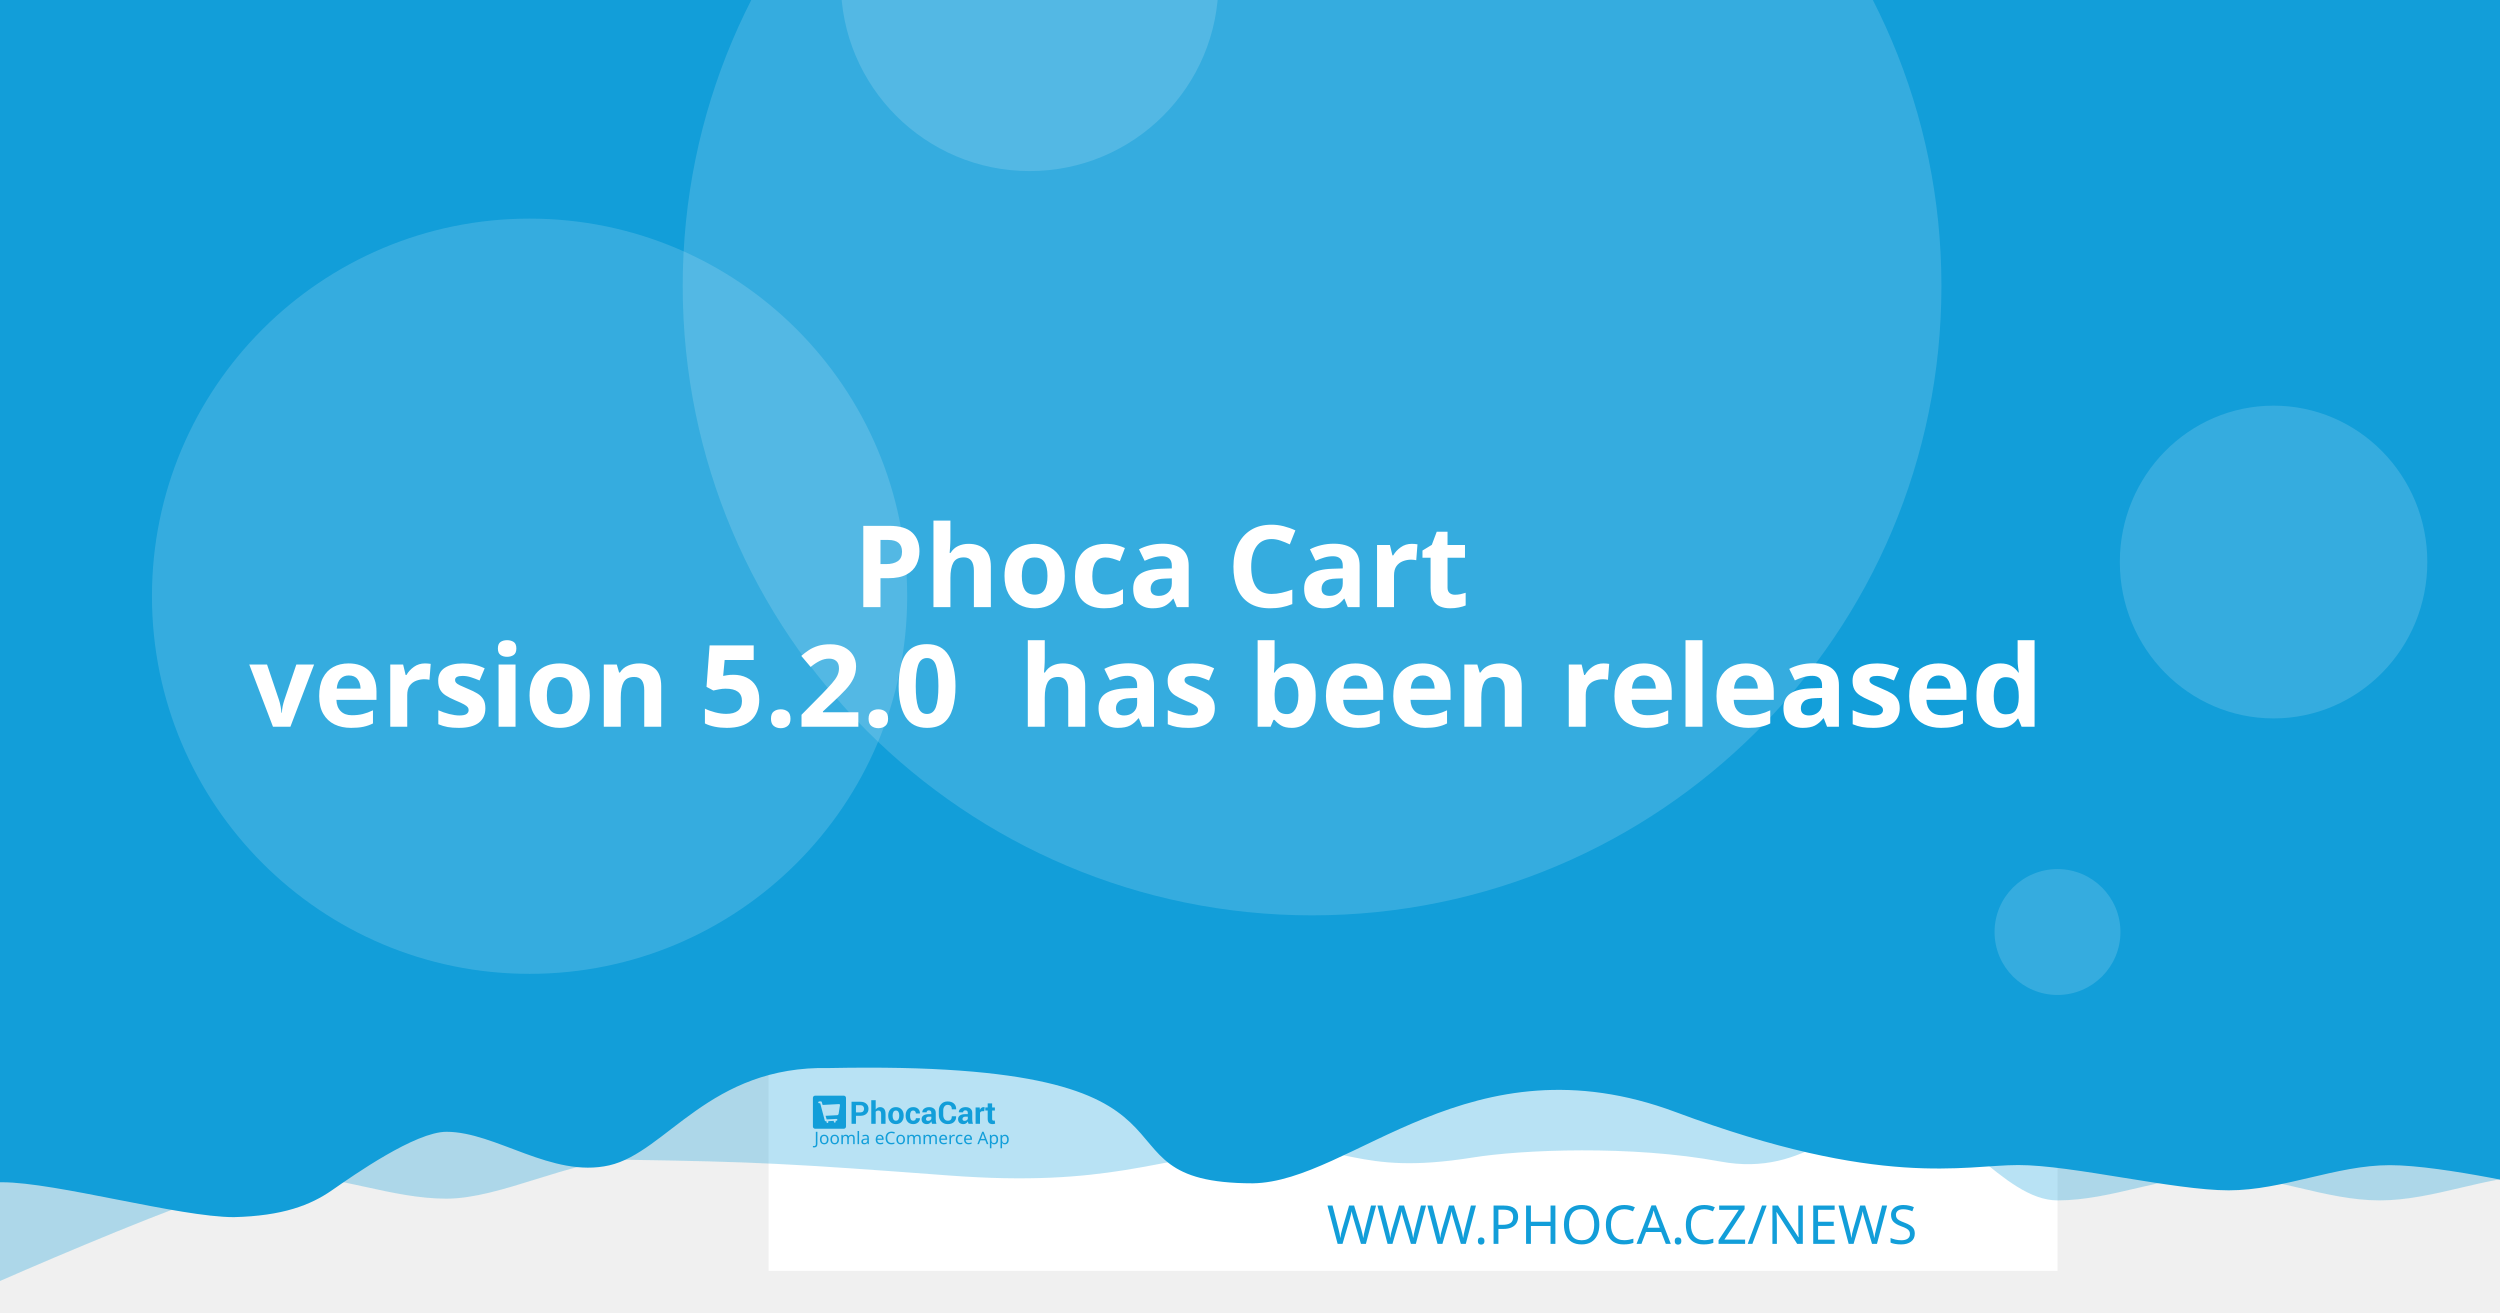
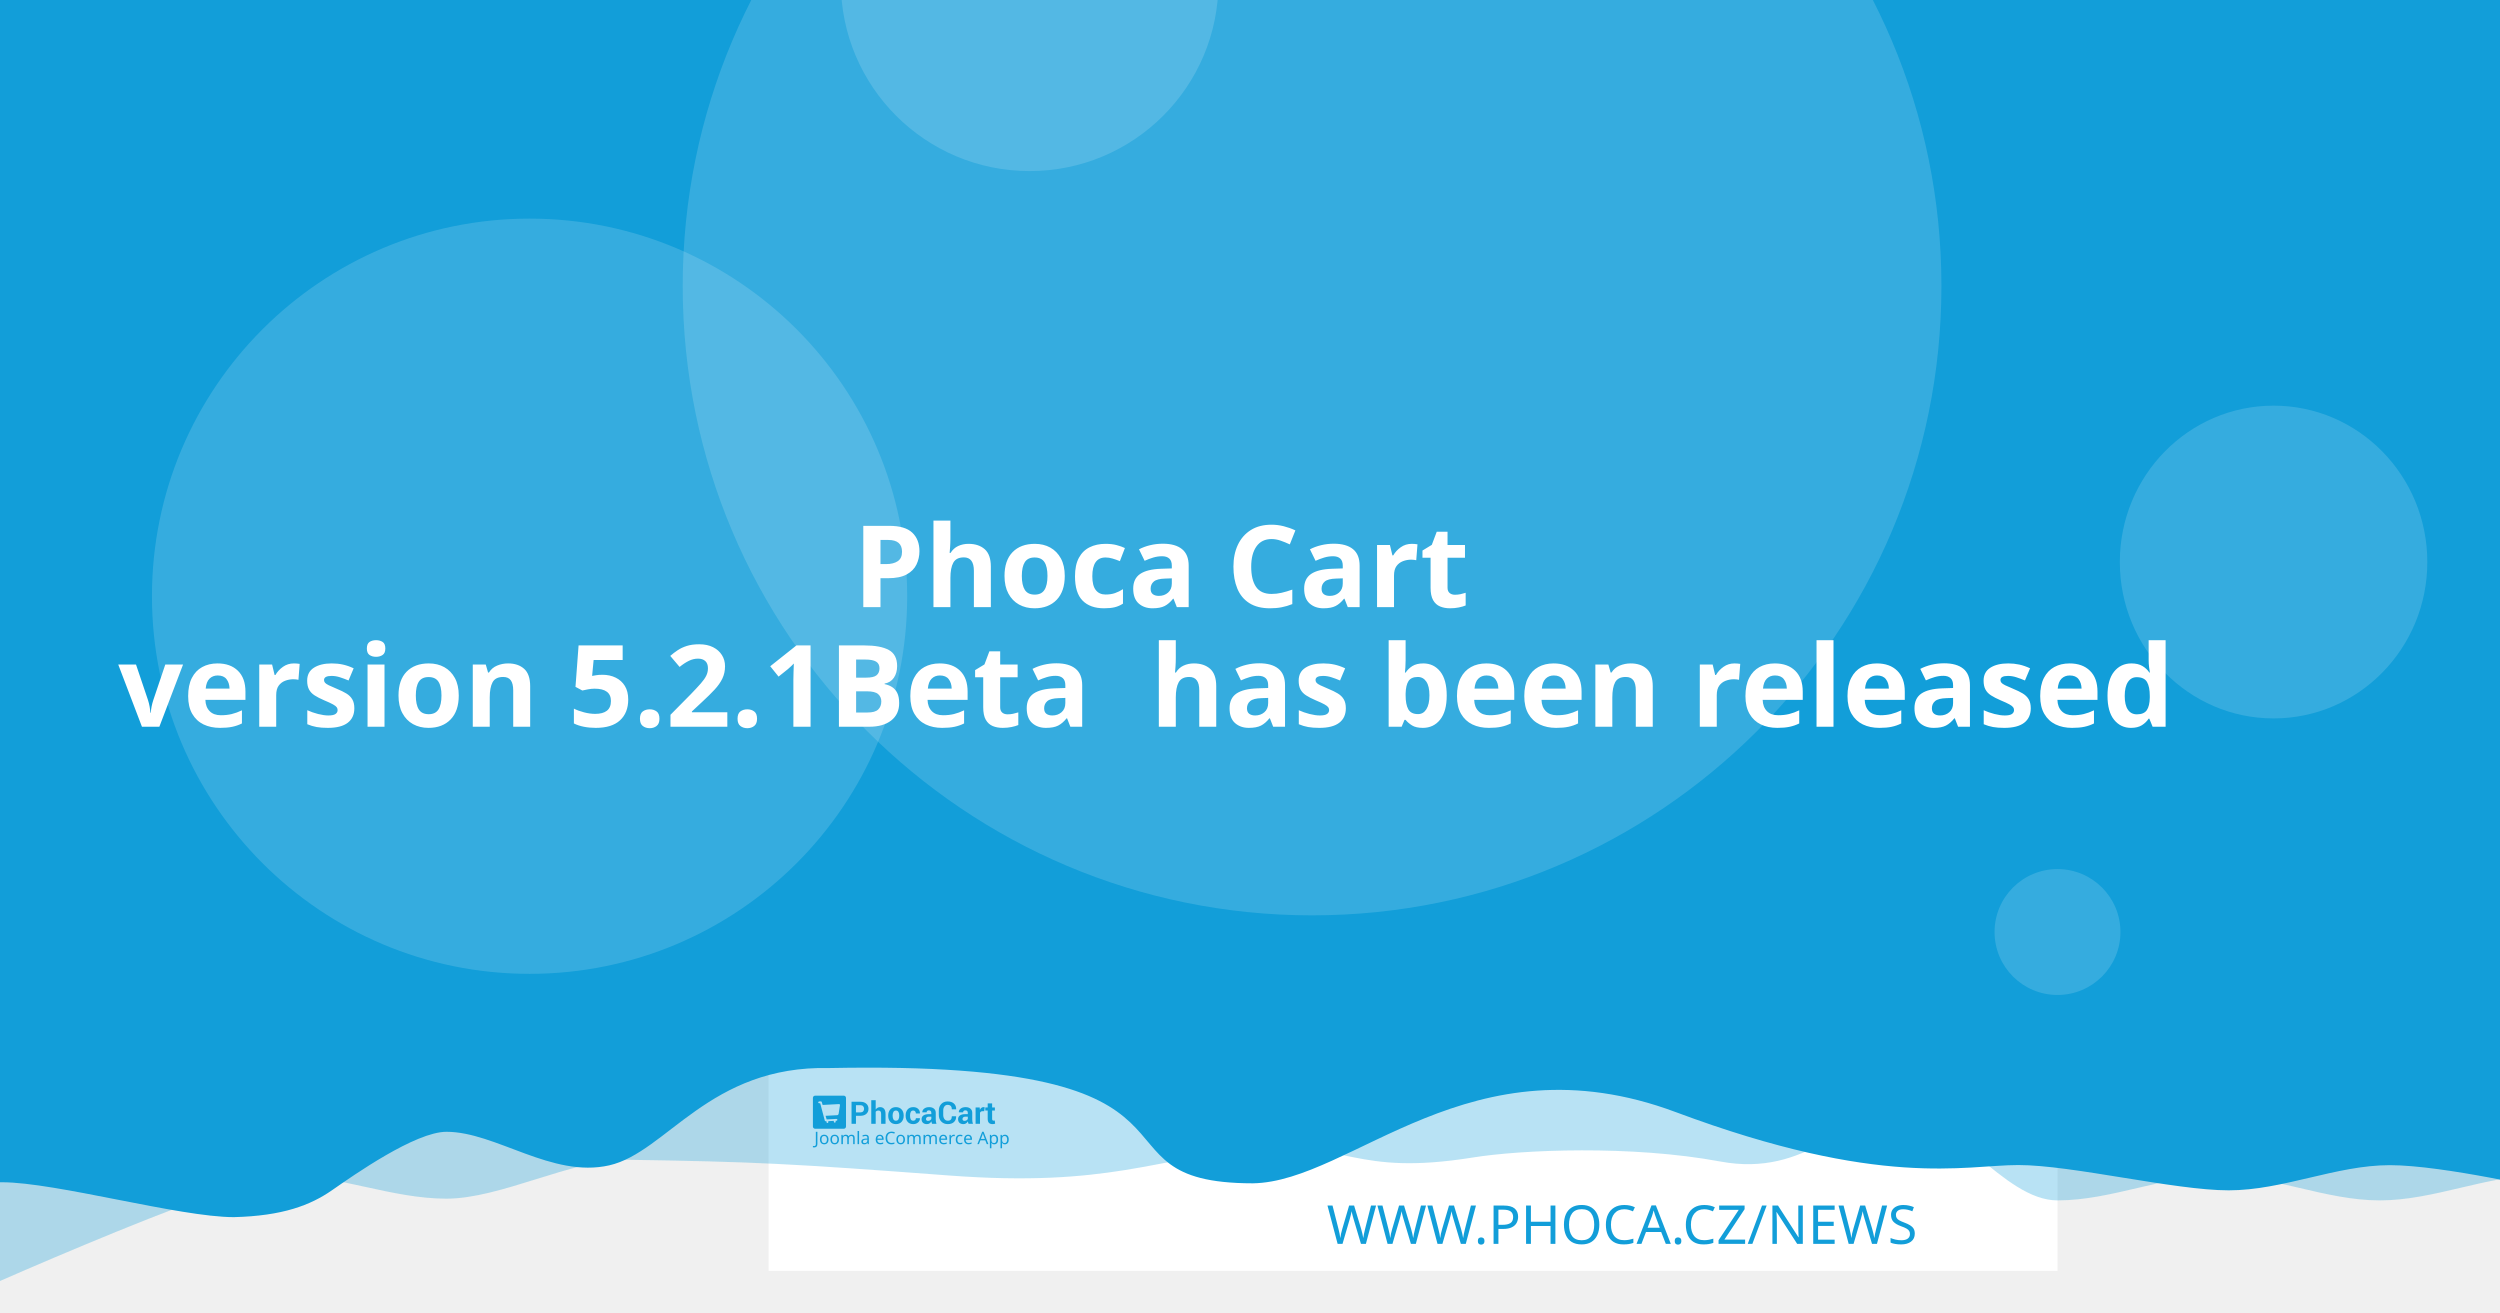
<svg xmlns="http://www.w3.org/2000/svg" width="1200" height="630" viewBox="0 0 1200 630" version="1.1" id="svg5">
  <defs id="defs2" />
  <g id="layer1">
    <path d="m 20.256,108.517 a 7.714,7.714 0 0 0 -7.714,7.714 v 97.981 a 7.714,7.714 0 0 0 7.714,7.714 h 97.976 a 7.714,7.714 0 0 0 7.714,-7.714 v -97.981 a 7.714,7.714 0 0 0 -7.714,-7.714 z m 19.435,19.56 c 0.714,-0.04 1.37,0.151 1.984,0.583 0.613,0.434 1.018,0.978 1.215,1.637 l 2.918,10.039 56.209,-2.948 c 1.002,-0.052 1.838,0.296 2.506,1.04 0.665,0.732 0.929,1.612 0.768,2.626 l -4.71,30.132 c -0.167,0.89 -0.688,1.809 -1.557,2.747 -0.869,0.95 -2.001,1.463 -3.38,1.537 l -39.707,2.079 3.671,12.389 33.562,-1.758 c 0.878,-0.049 1.633,0.215 2.28,0.783 0.632,0.583 0.971,1.312 1.019,2.19 0.046,0.878 -0.215,1.633 -0.783,2.28 -0.583,0.635 -1.312,0.974 -2.19,1.019 l -3.139,0.166 0.166,3.134 c 0.046,0.881 -0.215,1.638 -0.798,2.27 -0.571,0.647 -1.294,0.99 -2.174,1.034 -0.878,0.046 -1.635,-0.215 -2.27,-0.798 -0.647,-0.571 -0.984,-1.297 -1.03,-2.174 l -0.166,-3.134 -18.817,0.979 0.161,3.139 c 0.046,0.881 -0.212,1.638 -0.783,2.27 -0.583,0.647 -1.312,0.988 -2.19,1.034 -0.878,0.049 -1.633,-0.215 -2.28,-0.798 -0.635,-0.571 -0.974,-1.297 -1.019,-2.174 l -0.166,-3.139 -1.943,0.101 c -0.753,0.039 -1.441,-0.135 -2.079,-0.517 -0.623,-0.383 -1.068,-0.764 -1.341,-1.125 l -0.347,-0.613 -15.769,-59.624 -3.39,0.176 c -0.841,0.046 -1.586,-0.219 -2.245,-0.798 -0.659,-0.571 -1.009,-1.292 -1.055,-2.169 -0.046,-0.881 0.225,-1.635 0.824,-2.27 0.595,-0.647 1.308,-0.989 2.149,-1.034 z" style="fill:#ffffff;stroke-width:1.208;paint-order:stroke fill markers" id="path400" />
    <rect style="opacity:1;fill:#ffffff;stroke-width:6.042;stroke-linejoin:round;paint-order:stroke fill markers" id="rect723" width="618.676" height="618.676" x="368.924" y="-8.647" />
    <path id="rect4460" style="opacity:0.3;fill:#129ed9;fill-opacity:1;stroke-width:6.042;stroke-linejoin:round;paint-order:stroke fill markers" d="M 59.586,-3.814 H 1296.938 v 580.009 c 0,0 -51.556,-12.084 -77.334,-12.084 -25.778,0 -51.244,12.084 -77.335,12.084 -26.091,0 -51.556,-12.084 -77.334,-12.084 -25.778,0 -51.244,12.084 -77.335,12.084 -26.091,0 -50.615,-41.931 -76.393,-41.931 -25.778,0 -43.072,31.169 -85.504,23.256 -42.433,-7.913 -95.293,-5.729 -119.04,-1.869 -57.142,9.103 -59.508,-8.125 -105.573,-4.001 -46.065,4.124 -68.78,18.359 -145.373,12.602 -76.593,-5.757 -93.029,-6.595 -155.544,-7.578 -25.778,0 -59.826,18.693 -85.917,18.693 -26.091,0 -51.556,-11.254 -77.334,-11.254 -25.778,0 -172.338,66.428 -172.338,66.428 z" />
    <path id="rect4460-5" style="fill:#129ed9;fill-opacity:1;stroke-width:6.042;stroke-linejoin:round;paint-order:stroke fill markers" d="M -12.915,-8.647 H 1224.437 v 580.009 c 0,0 -51.556,-12.084 -77.334,-12.084 -25.778,0 -51.243,12.084 -77.334,12.084 -26.091,0 -75.228,-12.142 -101.006,-12.142 -25.778,0 -65.794,11.416 -164.408,-25.412 -98.613,-36.828 -155.373,33.433 -202.968,34.185 -85.545,-0.05 -3.558,-59.324 -203.248,-55.331 -57.687,-1.357 -78.127,40.433 -105.693,46.704 -27.566,6.271 -54.486,-16.105 -78.151,-16.105 -14.933,0 -44.462,20.77 -54.88,28.017 -10.418,7.247 -23.732,12.357 -47.124,12.95 -26.091,0 -85.565,-16.747 -111.343,-16.747 -25.778,0 -13.863,3.88 -13.863,3.88 z" />
    <circle style="opacity:0.15;fill:#ffffff;fill-opacity:1;stroke-width:6.042;stroke-linejoin:round;paint-order:stroke fill markers" id="path8376" cx="629.794" cy="137.279" r="302.088" />
    <text xml:space="preserve" style="font-style:normal;font-weight:normal;font-size:25.778px;line-height:1.25;font-family:sans-serif;fill:#129ed9;fill-opacity:1;stroke:none;stroke-width:1.208" x="953.817" y="597.071" id="text2910-3-7">
      <tspan id="tspan2908-6-5" x="953.817" y="597.071" style="font-style:normal;font-variant:normal;font-weight:300;font-stretch:normal;font-size:25.778px;font-family:Montserrat;-inkscape-font-specification:'Montserrat Light';text-align:end;text-anchor:end;fill:#129ed9;fill-opacity:1;stroke-width:1.208">WWW.PHOCA.CZ/NEWS</tspan>
    </text>
    <text xml:space="preserve" style="font-style:normal;font-variant:normal;font-weight:600;font-stretch:normal;font-size:54.666px;line-height:1.05;font-family:Rubik;-inkscape-font-specification:'Rubik Semi-Bold';fill:#ffffff;fill-opacity:1;stroke:none;stroke-width:1.577" x="600" y="234.034" id="text11252">
      <tspan x="600" y="234.034" id="tspan403" style="text-align:center;text-anchor:middle;stroke-width:1.577" />
      <tspan x="600" y="291.433" style="font-size:54.666px;text-align:center;text-anchor:middle;stroke-width:1.577" id="tspan444"> Phoca Cart</tspan>
-       <tspan x="600" y="348.833" id="tspan2906" style="font-size:54.666px;text-align:center;text-anchor:middle;stroke-width:1.577">version 5.2.0
+       <tspan x="600" y="348.833" id="tspan2906" style="font-size:54.666px;text-align:center;text-anchor:middle;stroke-width:1.577">version 5.2.1Beta
 has been released</tspan>
      <tspan x="600" y="406.232" id="tspan1994" style="font-size:54.666px;stroke-width:1.577" />
    </text>
    <circle style="opacity:0.15;fill:#ffffff;fill-opacity:1;stroke-width:6.042;stroke-linejoin:round;paint-order:stroke fill markers" id="path8376-9" cx="254.196" cy="286.191" r="181.253" />
    <circle style="opacity:0.15;fill:#ffffff;fill-opacity:1;stroke-width:6.042;stroke-linejoin:round;paint-order:stroke fill markers" id="path8376-6" cx="494.235" cy="-8.506" r="90.626" />
    <ellipse style="opacity:0.15;fill:#ffffff;fill-opacity:1;stroke-width:7.442;stroke-linejoin:round;paint-order:stroke fill markers" id="path8376-6-2" cx="1091.315" cy="269.776" rx="73.793" ry="75.059" />
    <g id="g8950" transform="matrix(0.360172,0,0,0.360172,498.6223,396.4642)" style="fill:#129ed9;fill-opacity:1;stroke-width:3.355">
      <g id="g895" transform="translate(-301.0409,359.4151)" style="fill:#129ed9;fill-opacity:1;stroke-width:3.355">
        <g transform="matrix(1.3333,0,0,-1.3333,-75.59,850.15)" fill="#ffffff" image-rendering="optimizeQuality" id="g280" style="clip-rule:evenodd;fill:#129ed9;fill-opacity:1;stroke-width:8.934;shape-rendering:geometricPrecision">
          <path d="m 99.728,617.49 v -7.994 h -4.423 v 22.031 h 8.784 c 2.532,0 4.527,-0.646 5.979,-1.937 1.452,-1.291 2.181,-2.99 2.181,-5.097 0,-2.107 -0.729,-3.801 -2.181,-5.082 -1.452,-1.281 -3.446,-1.921 -5.979,-1.921 z m 0,3.408 h 4.361 c 1.23,0 2.165,0.336 2.801,1.002 0.635,0.671 0.951,1.523 0.951,2.561 0,1.059 -0.315,1.932 -0.946,2.623 -0.63,0.687 -1.566,1.033 -2.806,1.033 H 99.728 Z" id="path262" style="fill:#129ed9;fill-opacity:1;stroke-width:3.355" />
          <path d="m 119.45,623.79 c 0.517,0.749 1.147,1.327 1.891,1.746 0.749,0.418 1.576,0.63 2.485,0.63 1.705,0 3.043,-0.568 4.02,-1.704 0.971,-1.131 1.457,-2.887 1.457,-5.252 v -9.714 h -4.418 v 9.76 c 0,1.276 -0.227,2.174 -0.677,2.706 -0.445,0.532 -1.116,0.795 -2.005,0.795 -0.605,0 -1.137,-0.108 -1.602,-0.325 -0.465,-0.217 -0.847,-0.522 -1.152,-0.919 v -12.017 h -4.418 v 23.611 h 4.418 z" id="path264" style="fill:#129ed9;fill-opacity:1;stroke-width:3.355" />
          <path d="m 131.96,617.83 c 0,2.438 0.682,4.436 2.046,5.996 1.359,1.554 3.25,2.334 5.663,2.334 2.418,0 4.315,-0.774 5.689,-2.329 1.375,-1.549 2.062,-3.553 2.062,-6.001 v -0.32 c 0,-2.458 -0.687,-4.462 -2.051,-6.011 -1.369,-1.544 -3.261,-2.319 -5.674,-2.319 -2.418,0 -4.315,0.775 -5.684,2.319 -1.364,1.549 -2.051,3.553 -2.051,6.011 z m 4.408,-0.31 c 0,-1.487 0.264,-2.68 0.785,-3.584 0.527,-0.899 1.375,-1.348 2.542,-1.348 1.142,0 1.979,0.454 2.506,1.358 0.532,0.904 0.796,2.097 0.796,3.574 v 0.315 c 0,1.446 -0.269,2.629 -0.801,3.542 -0.537,0.914 -1.38,1.374 -2.527,1.374 -1.142,0 -1.979,-0.46 -2.506,-1.379 -0.532,-0.919 -0.796,-2.102 -0.796,-3.537 z" id="path266" style="fill:#129ed9;fill-opacity:1;stroke-width:3.355" />
          <path d="m 157.01,612.59 c 0.79,0 1.421,0.227 1.891,0.682 0.475,0.454 0.713,1.064 0.713,1.828 h 4.015 l 0.041,-0.093 c 0.041,-1.653 -0.579,-3.037 -1.871,-4.152 -1.287,-1.116 -2.883,-1.673 -4.79,-1.673 -2.439,0 -4.325,0.769 -5.648,2.314 -1.318,1.544 -1.979,3.522 -1.979,5.944 v 0.449 c 0,2.412 0.656,4.395 1.974,5.944 1.317,1.554 3.198,2.329 5.638,2.329 2.02,0 3.648,-0.573 4.883,-1.725 1.235,-1.151 1.835,-2.664 1.793,-4.539 l -0.031,-0.088 h -4.026 c 0,0.842 -0.233,1.544 -0.698,2.107 -0.46,0.558 -1.101,0.837 -1.922,0.837 -1.168,0 -1.995,-0.454 -2.475,-1.358 -0.476,-0.904 -0.718,-2.071 -0.718,-3.496 v -0.454 c 0,-1.456 0.243,-2.628 0.718,-3.522 0.48,-0.888 1.312,-1.332 2.491,-1.332" id="path268" style="fill:#129ed9;fill-opacity:1;stroke-width:3.355" />
          <path d="m 175.8,609.49 c -0.165,0.372 -0.305,0.764 -0.419,1.183 -0.119,0.413 -0.202,0.837 -0.248,1.27 -0.455,-0.8 -1.054,-1.456 -1.798,-1.978 -0.739,-0.521 -1.628,-0.785 -2.656,-0.785 -1.715,0 -3.038,0.439 -3.963,1.322 -0.93,0.883 -1.395,2.086 -1.395,3.604 0,1.606 0.62,2.845 1.855,3.729 1.235,0.883 3.038,1.322 5.41,1.322 h 2.47 v 1.301 c 0,0.785 -0.207,1.394 -0.62,1.828 -0.413,0.434 -1.023,0.651 -1.834,0.651 -0.713,0 -1.266,-0.175 -1.653,-0.522 -0.393,-0.346 -0.584,-0.826 -0.584,-1.446 l -4.268,0.016 -0.016,0.093 c -0.072,1.379 0.527,2.572 1.798,3.579 1.271,1.002 2.946,1.503 5.013,1.503 1.958,0 3.545,-0.496 4.769,-1.492 1.22,-0.992 1.829,-2.406 1.829,-4.24 v -6.76 c 0,-0.769 0.062,-1.492 0.176,-2.164 0.119,-0.676 0.299,-1.348 0.553,-2.014 z m -4.046,2.943 c 0.78,0 1.468,0.191 2.077,0.574 0.605,0.382 1.013,0.826 1.225,1.332 v 2.308 h -2.47 c -0.935,0 -1.648,-0.232 -2.134,-0.702 -0.481,-0.47 -0.724,-1.033 -0.724,-1.699 0,-0.542 0.181,-0.981 0.542,-1.312 0.367,-0.336 0.858,-0.501 1.483,-0.501" id="path270" style="fill:#129ed9;fill-opacity:1;stroke-width:3.355" />
          <path d="m 199.84,617.01 0.031,-0.088 c 0.041,-2.37 -0.682,-4.25 -2.17,-5.645 -1.488,-1.394 -3.555,-2.091 -6.201,-2.091 -2.656,0 -4.811,0.852 -6.464,2.556 -1.653,1.704 -2.486,3.894 -2.486,6.579 v 4.369 c 0,2.67 0.812,4.86 2.424,6.574 1.617,1.715 3.715,2.572 6.299,2.572 2.723,0 4.852,-0.697 6.386,-2.097 1.535,-1.399 2.284,-3.305 2.243,-5.717 l -0.031,-0.088 h -4.299 c 0,1.451 -0.346,2.561 -1.044,3.336 -0.698,0.769 -1.783,1.157 -3.255,1.157 -1.323,0 -2.372,-0.537 -3.147,-1.606 -0.78,-1.074 -1.168,-2.438 -1.168,-4.1 v -4.39 c 0,-1.683 0.408,-3.057 1.225,-4.131 0.822,-1.069 1.922,-1.606 3.317,-1.606 1.38,0 2.403,0.372 3.064,1.11 0.661,0.744 0.992,1.844 0.992,3.305 z" id="path272" style="fill:#129ed9;fill-opacity:1;stroke-width:3.355" />
          <path d="m 212.27,609.49 c -0.165,0.372 -0.305,0.764 -0.419,1.183 -0.119,0.413 -0.202,0.837 -0.248,1.27 -0.455,-0.8 -1.054,-1.456 -1.798,-1.978 -0.739,-0.521 -1.628,-0.785 -2.656,-0.785 -1.716,0 -3.038,0.439 -3.963,1.322 -0.93,0.883 -1.395,2.086 -1.395,3.604 0,1.606 0.62,2.845 1.855,3.729 1.235,0.883 3.039,1.322 5.41,1.322 h 2.47 v 1.301 c 0,0.785 -0.207,1.394 -0.62,1.828 -0.413,0.434 -1.023,0.651 -1.834,0.651 -0.713,0 -1.266,-0.175 -1.654,-0.522 -0.393,-0.346 -0.584,-0.826 -0.584,-1.446 l -4.268,0.016 -0.016,0.093 c -0.072,1.379 0.527,2.572 1.798,3.579 1.271,1.002 2.945,1.503 5.013,1.503 1.958,0 3.545,-0.496 4.769,-1.492 1.22,-0.992 1.829,-2.406 1.829,-4.24 v -6.76 c 0,-0.769 0.062,-1.492 0.176,-2.164 0.119,-0.676 0.3,-1.348 0.553,-2.014 z m -4.046,2.943 c 0.78,0 1.468,0.191 2.077,0.574 0.605,0.382 1.013,0.826 1.224,1.332 v 2.308 h -2.47 c -0.935,0 -1.649,-0.232 -2.134,-0.702 -0.481,-0.47 -0.723,-1.033 -0.723,-1.699 0,-0.542 0.181,-0.981 0.542,-1.312 0.367,-0.336 0.858,-0.501 1.483,-0.501" id="path274" style="fill:#129ed9;fill-opacity:1;stroke-width:3.355" />
          <path d="m 227.92,622.06 -1.617,0.046 c -0.656,0 -1.199,-0.134 -1.623,-0.408 -0.423,-0.274 -0.744,-0.656 -0.966,-1.152 v -11.052 h -4.408 v 16.36 h 4.103 l 0.196,-2.422 c 0.382,0.857 0.883,1.528 1.494,2.009 0.61,0.48 1.312,0.723 2.108,0.723 0.223,0 0.429,-0.015 0.615,-0.052 0.186,-0.036 0.377,-0.077 0.568,-0.129 z" id="path276" style="fill:#129ed9;fill-opacity:1;stroke-width:3.355" />
          <path d="m 235.83,629.86 v -4.007 h 2.754 v -3.099 H 235.83 v -8.33 c 0,-0.635 0.129,-1.09 0.393,-1.363 0.263,-0.274 0.615,-0.408 1.059,-0.408 0.232,0 0.434,0.01 0.599,0.036 0.166,0.026 0.362,0.072 0.579,0.129 l 0.383,-3.181 c -0.445,-0.155 -0.878,-0.268 -1.302,-0.341 -0.424,-0.078 -0.884,-0.114 -1.38,-0.114 -1.524,0 -2.697,0.418 -3.519,1.255 -0.822,0.837 -1.235,2.159 -1.235,3.977 v 8.34 h -2.392 v 3.099 h 2.392 v 4.007 z" id="path278" style="fill:#129ed9;fill-opacity:1;stroke-width:3.355" />
        </g>
        <g fill="#ffffff" fill-rule="evenodd" image-rendering="optimizeQuality" stroke-width="1.934" aria-label="Joomla eCommerce App" id="g318" style="clip-rule:evenodd;fill:#129ed9;fill-opacity:1;shape-rendering:geometricPrecision">
          <path d="M 1.704,69 Q 1.151,69 0.736,68.908 0.321,68.839 -0.002,68.7 v -1.752 q 0.369,0.092 0.784,0.161 0.415,0.069 0.876,0.069 0.576,0 1.083,-0.231 0.53,-0.231 0.853,-0.807 0.323,-0.576 0.323,-1.614 v -16.368 h 2.075 v 16.206 q 0,2.374 -1.176,3.504 -1.176,1.13 -3.112,1.13 z" id="path282" style="fill:#129ed9;fill-opacity:1;stroke-width:1.934" />
          <path d="m 20.792,58.419 q 0,3.066 -1.568,4.749 -1.545,1.683 -4.196,1.683 -1.637,0 -2.928,-0.738 -1.268,-0.761 -2.006,-2.19 -0.738,-1.452 -0.738,-3.504 0,-3.066 1.545,-4.726 1.545,-1.66 4.196,-1.66 1.683,0 2.951,0.761 1.291,0.738 2.006,2.167 0.738,1.406 0.738,3.458 z m -9.336,0 q 0,2.19 0.853,3.481 0.876,1.268 2.766,1.268 1.867,0 2.743,-1.268 0.876,-1.291 0.876,-3.481 0,-2.19 -0.876,-3.435 -0.876,-1.245 -2.766,-1.245 -1.89,0 -2.743,1.245 -0.853,1.245 -0.853,3.435 z" id="path284" style="fill:#129ed9;fill-opacity:1;stroke-width:1.934" />
          <path d="m 34.739,58.419 q 0,3.066 -1.568,4.749 -1.545,1.683 -4.196,1.683 -1.637,0 -2.928,-0.738 -1.268,-0.761 -2.006,-2.19 -0.738,-1.452 -0.738,-3.504 0,-3.066 1.545,-4.726 1.545,-1.66 4.196,-1.66 1.683,0 2.951,0.761 1.291,0.738 2.006,2.167 0.738,1.406 0.738,3.458 z m -9.336,0 q 0,2.19 0.853,3.481 0.876,1.268 2.766,1.268 1.867,0 2.743,-1.268 0.876,-1.291 0.876,-3.481 0,-2.19 -0.876,-3.435 -0.876,-1.245 -2.766,-1.245 -1.89,0 -2.743,1.245 -0.853,1.245 -0.853,3.435 z" id="path286" style="fill:#129ed9;fill-opacity:1;stroke-width:1.934" />
          <path d="m 51.499,52.033 q 2.098,0 3.135,1.083 1.037,1.06 1.037,3.458 V 64.62 H 53.666 v -7.953 q 0,-2.928 -2.513,-2.928 -1.798,0 -2.582,1.037 -0.761,1.037 -0.761,3.02 V 64.62 h -2.006 v -7.953 q 0,-2.928 -2.536,-2.928 -1.867,0 -2.582,1.153 -0.715,1.153 -0.715,3.32 v 6.409 h -2.029 v -12.356 h 1.637 l 0.3,1.683 h 0.115 q 0.576,-0.968 1.545,-1.429 0.991,-0.484 2.098,-0.484 2.905,0 3.781,2.075 h 0.115 q 0.622,-1.06 1.683,-1.568 1.083,-0.507 2.282,-0.507 z" id="path288" style="fill:#129ed9;fill-opacity:1;stroke-width:1.934" />
          <path d="M 61.527,64.62 H 59.498 V 47.1 h 2.029 z" id="path290" style="fill:#129ed9;fill-opacity:1;stroke-width:1.934" />
          <path d="m 70.126,52.056 q 2.259,0 3.343,0.991 1.083,0.991 1.083,3.158 v 8.414 h -1.475 l -0.392,-1.752 h -0.092 q -0.807,1.014 -1.706,1.498 -0.876,0.484 -2.444,0.484 -1.683,0 -2.789,-0.876 -1.107,-0.899 -1.107,-2.789 0,-1.844 1.452,-2.836 1.452,-1.014 4.472,-1.107 l 2.098,-0.069 v -0.738 q 0,-1.545 -0.669,-2.144 -0.669,-0.599 -1.89,-0.599 -0.968,0 -1.844,0.3 -0.876,0.277 -1.637,0.645 l -0.622,-1.522 q 0.807,-0.438 1.913,-0.738 1.107,-0.323 2.305,-0.323 z m 0.599,6.593 q -2.305,0.092 -3.204,0.738 -0.876,0.645 -0.876,1.821 0,1.037 0.622,1.522 0.645,0.484 1.637,0.484 1.568,0 2.605,-0.853 1.037,-0.876 1.037,-2.674 v -1.107 z" id="path292" style="fill:#129ed9;fill-opacity:1;stroke-width:1.934" />
          <path d="m 89.144,52.033 q 1.591,0 2.72,0.692 1.153,0.692 1.752,1.96 0.622,1.245 0.622,2.928 v 1.222 h -8.46 q 0.046,2.098 1.06,3.204 1.037,1.083 2.882,1.083 1.176,0 2.075,-0.207 0.922,-0.231 1.89,-0.645 v 1.775 q -0.945,0.415 -1.867,0.599 -0.922,0.207 -2.19,0.207 -1.752,0 -3.112,-0.715 -1.337,-0.715 -2.098,-2.121 -0.738,-1.429 -0.738,-3.481 0,-2.029 0.669,-3.481 0.692,-1.452 1.913,-2.236 1.245,-0.784 2.882,-0.784 z m -0.023,1.66 q -1.452,0 -2.305,0.945 -0.83,0.922 -0.991,2.582 h 6.293 q -0.023,-1.568 -0.738,-2.536 -0.715,-0.991 -2.259,-0.991 z" id="path294" style="fill:#129ed9;fill-opacity:1;stroke-width:1.934" />
          <path d="m 104.71,49.751 q -2.651,0 -4.173,1.775 -1.522,1.775 -1.522,4.864 0,3.066 1.406,4.864 1.429,1.775 4.265,1.775 1.083,0 2.052,-0.184 0.968,-0.184 1.89,-0.461 v 1.798 q -0.922,0.346 -1.913,0.507 -0.968,0.161 -2.328,0.161 -2.513,0 -4.196,-1.037 -1.683,-1.037 -2.536,-2.951 -0.83,-1.913 -0.83,-4.495 0,-2.49 0.899,-4.38 0.922,-1.913 2.697,-2.974 1.775,-1.083 4.311,-1.083 2.605,0 4.541,0.968 l -0.83,1.752 q -0.761,-0.346 -1.706,-0.622 -0.922,-0.277 -2.029,-0.277 z" id="path296" style="fill:#129ed9;fill-opacity:1;stroke-width:1.934" />
          <path d="m 122.69,58.419 q 0,3.066 -1.568,4.749 -1.545,1.683 -4.196,1.683 -1.637,0 -2.928,-0.738 -1.268,-0.761 -2.006,-2.19 -0.738,-1.452 -0.738,-3.504 0,-3.066 1.545,-4.726 1.545,-1.66 4.196,-1.66 1.683,0 2.951,0.761 1.291,0.738 2.006,2.167 0.738,1.406 0.738,3.458 z m -9.336,0 q 0,2.19 0.853,3.481 0.876,1.268 2.766,1.268 1.867,0 2.743,-1.268 0.876,-1.291 0.876,-3.481 0,-2.19 -0.876,-3.435 -0.876,-1.245 -2.766,-1.245 -1.89,0 -2.743,1.245 -0.853,1.245 -0.853,3.435 z" id="path298" style="fill:#129ed9;fill-opacity:1;stroke-width:1.934" />
          <path d="m 139.45,52.033 q 2.098,0 3.135,1.083 1.037,1.06 1.037,3.458 V 64.62 h -2.006 v -7.953 q 0,-2.928 -2.513,-2.928 -1.798,0 -2.582,1.037 -0.761,1.037 -0.761,3.02 V 64.62 h -2.006 v -7.953 q 0,-2.928 -2.536,-2.928 -1.867,0 -2.582,1.153 -0.715,1.153 -0.715,3.32 v 6.409 h -2.029 v -12.356 h 1.637 l 0.3,1.683 h 0.115 q 0.576,-0.968 1.545,-1.429 0.991,-0.484 2.098,-0.484 2.905,0 3.781,2.075 h 0.115 q 0.622,-1.06 1.683,-1.568 1.083,-0.507 2.282,-0.507 z" id="path300" style="fill:#129ed9;fill-opacity:1;stroke-width:1.934" />
          <path d="m 161,52.033 q 2.098,0 3.135,1.083 1.037,1.06 1.037,3.458 V 64.62 h -2.006 v -7.953 q 0,-2.928 -2.513,-2.928 -1.798,0 -2.582,1.037 -0.761,1.037 -0.761,3.02 V 64.62 h -2.006 v -7.953 q 0,-2.928 -2.536,-2.928 -1.867,0 -2.582,1.153 -0.715,1.153 -0.715,3.32 v 6.409 h -2.029 v -12.356 h 1.637 l 0.3,1.683 h 0.115 q 0.576,-0.968 1.545,-1.429 0.991,-0.484 2.098,-0.484 2.905,0 3.781,2.075 h 0.115 q 0.622,-1.06 1.683,-1.568 1.083,-0.507 2.282,-0.507 z" id="path302" style="fill:#129ed9;fill-opacity:1;stroke-width:1.934" />
          <path d="m 173.77,52.033 q 1.591,0 2.72,0.692 1.153,0.692 1.752,1.96 0.622,1.245 0.622,2.928 v 1.222 h -8.46 q 0.046,2.098 1.06,3.204 1.037,1.083 2.882,1.083 1.176,0 2.075,-0.207 0.922,-0.231 1.89,-0.645 v 1.775 q -0.945,0.415 -1.867,0.599 -0.922,0.207 -2.19,0.207 -1.752,0 -3.112,-0.715 -1.337,-0.715 -2.098,-2.121 -0.738,-1.429 -0.738,-3.481 0,-2.029 0.669,-3.481 0.692,-1.452 1.913,-2.236 1.245,-0.784 2.882,-0.784 z m -0.023,1.66 q -1.452,0 -2.305,0.945 -0.83,0.922 -0.991,2.582 h 6.293 q -0.023,-1.568 -0.738,-2.536 -0.715,-0.991 -2.259,-0.991 z" id="path304" style="fill:#129ed9;fill-opacity:1;stroke-width:1.934" />
          <path d="m 187.76,52.033 q 0.346,0 0.738,0.046 0.415,0.023 0.715,0.092 l -0.254,1.867 q -0.3,-0.069 -0.669,-0.115 -0.346,-0.046 -0.669,-0.046 -0.945,0 -1.775,0.53 -0.83,0.507 -1.337,1.452 -0.484,0.922 -0.484,2.167 v 6.593 h -2.029 v -12.356 h 1.66 l 0.231,2.259 h 0.092 q 0.599,-1.014 1.545,-1.752 0.945,-0.738 2.236,-0.738 z" id="path306" style="fill:#129ed9;fill-opacity:1;stroke-width:1.934" />
          <path d="m 196.02,64.851 q -1.637,0 -2.928,-0.669 -1.268,-0.669 -2.006,-2.075 -0.715,-1.406 -0.715,-3.596 0,-2.282 0.761,-3.712 0.761,-1.429 2.052,-2.098 1.314,-0.669 2.974,-0.669 0.945,0 1.821,0.207 0.876,0.184 1.429,0.461 l -0.622,1.683 q -0.553,-0.207 -1.291,-0.392 -0.738,-0.184 -1.383,-0.184 -3.642,0 -3.642,4.68 0,2.236 0.876,3.435 0.899,1.176 2.651,1.176 1.014,0 1.775,-0.207 0.784,-0.207 1.429,-0.507 v 1.798 q -0.622,0.323 -1.383,0.484 -0.738,0.184 -1.798,0.184 z" id="path308" style="fill:#129ed9;fill-opacity:1;stroke-width:1.934" />
          <path d="m 206.9,52.033 q 1.591,0 2.72,0.692 1.153,0.692 1.752,1.96 0.622,1.245 0.622,2.928 v 1.222 h -8.46 q 0.046,2.098 1.06,3.204 1.037,1.083 2.882,1.083 1.176,0 2.075,-0.207 0.922,-0.231 1.89,-0.645 v 1.775 q -0.945,0.415 -1.867,0.599 -0.922,0.207 -2.19,0.207 -1.752,0 -3.112,-0.715 -1.337,-0.715 -2.098,-2.121 -0.738,-1.429 -0.738,-3.481 0,-2.029 0.669,-3.481 0.692,-1.452 1.913,-2.236 1.245,-0.784 2.882,-0.784 z m -0.023,1.66 q -1.452,0 -2.305,0.945 -0.83,0.922 -0.991,2.582 h 6.293 q -0.023,-1.568 -0.738,-2.536 -0.715,-0.991 -2.259,-0.991 z" id="path310" style="fill:#129ed9;fill-opacity:1;stroke-width:1.934" />
          <path d="m 231.73,64.62 -1.983,-5.095 h -6.524 l -1.96,5.095 h -2.098 l 6.432,-16.529 h 1.867 l 6.409,16.529 z m -4.449,-11.918 q -0.069,-0.184 -0.231,-0.669 -0.161,-0.484 -0.323,-0.991 -0.138,-0.53 -0.231,-0.807 -0.161,0.715 -0.369,1.406 -0.207,0.669 -0.346,1.06 l -1.867,4.979 h 5.21 z" id="path312" style="fill:#129ed9;fill-opacity:1;stroke-width:1.934" />
          <path d="m 241.73,52.033 q 2.282,0 3.665,1.591 1.406,1.591 1.406,4.795 0,3.158 -1.406,4.795 -1.383,1.637 -3.688,1.637 -1.429,0 -2.374,-0.53 -0.922,-0.553 -1.452,-1.268 h -0.138 q 0.046,0.392 0.092,0.991 0.046,0.599 0.046,1.037 v 5.072 h -2.029 v -17.889 h 1.66 l 0.277,1.683 h 0.092 q 0.553,-0.807 1.452,-1.36 0.899,-0.553 2.397,-0.553 z m -0.369,1.706 q -1.89,0 -2.674,1.06 -0.761,1.06 -0.807,3.227 v 0.392 q 0,2.282 0.738,3.527 0.761,1.222 2.789,1.222 1.13,0 1.844,-0.622 0.738,-0.622 1.083,-1.683 0.369,-1.083 0.369,-2.467 0,-2.121 -0.83,-3.389 -0.807,-1.268 -2.513,-1.268 z" id="path314" style="fill:#129ed9;fill-opacity:1;stroke-width:1.934" />
          <path d="m 255.91,52.033 q 2.282,0 3.665,1.591 1.406,1.591 1.406,4.795 0,3.158 -1.406,4.795 -1.383,1.637 -3.688,1.637 -1.429,0 -2.374,-0.53 -0.922,-0.553 -1.452,-1.268 h -0.138 q 0.046,0.392 0.092,0.991 0.046,0.599 0.046,1.037 v 5.072 h -2.029 v -17.889 h 1.66 l 0.277,1.683 h 0.092 q 0.553,-0.807 1.452,-1.36 0.899,-0.553 2.397,-0.553 z m -0.369,1.706 q -1.89,0 -2.674,1.06 -0.761,1.06 -0.807,3.227 v 0.392 q 0,2.282 0.738,3.527 0.761,1.222 2.789,1.222 1.13,0 1.844,-0.622 0.738,-0.622 1.083,-1.683 0.369,-1.083 0.369,-2.467 0,-2.121 -0.83,-3.389 -0.807,-1.268 -2.513,-1.268 z" id="path316" style="fill:#129ed9;fill-opacity:1;stroke-width:1.934" />
        </g>
        <path d="M 3,0 A 3,3 0 0 0 0,3 v 38.107 a 3,3 0 0 0 3,3 h 38.105 a 3,3 0 0 0 3,-3 V 3 a 3,3 0 0 0 -3,-3 z m 7.559,7.607 c 0.278,-0.015 0.533,0.059 0.771,0.227 0.239,0.169 0.396,0.38 0.473,0.637 l 1.135,3.904 21.861,-1.147 c 0.39,-0.02 0.715,0.115 0.975,0.404 0.259,0.285 0.361,0.627 0.299,1.022 l -1.832,11.719 c -0.065,0.346 -0.268,0.703 -0.605,1.068 -0.338,0.37 -0.778,0.569 -1.315,0.598 l -15.443,0.809 1.428,4.818 13.053,-0.684 c 0.341,-0.019 0.635,0.084 0.887,0.305 0.246,0.227 0.378,0.51 0.396,0.852 0.018,0.341 -0.084,0.635 -0.305,0.887 -0.227,0.247 -0.51,0.379 -0.852,0.396 l -1.221,0.064 0.064,1.219 c 0.018,0.343 -0.084,0.637 -0.311,0.883 -0.222,0.252 -0.503,0.385 -0.846,0.402 -0.341,0.018 -0.636,-0.084 -0.883,-0.311 -0.252,-0.222 -0.383,-0.504 -0.4,-0.846 l -0.064,-1.219 -7.318,0.381 0.062,1.221 c 0.018,0.343 -0.083,0.637 -0.305,0.883 -0.227,0.252 -0.51,0.384 -0.852,0.402 -0.341,0.019 -0.635,-0.084 -0.887,-0.311 -0.247,-0.222 -0.379,-0.504 -0.396,-0.846 l -0.064,-1.221 -0.756,0.039 c -0.293,0.015 -0.561,-0.052 -0.809,-0.201 -0.242,-0.149 -0.415,-0.297 -0.521,-0.438 l -0.135,-0.238 -6.133,-23.189 -1.318,0.068 C 8.066,10.184 7.776,10.082 7.52,9.856 7.263,9.634 7.127,9.354 7.11,9.012 7.092,8.67 7.197,8.377 7.43,8.13 7.661,7.878 7.939,7.745 8.266,7.727 Z" fill="#ffffff" style="fill:#129ed9;fill-opacity:1;stroke-width:8.934;paint-order:stroke fill markers" id="path334" />
      </g>
    </g>
    <circle style="opacity:0.15;fill:#ffffff;fill-opacity:1;stroke-width:6.042;stroke-linejoin:round;paint-order:stroke fill markers" id="path8376-6-2-1" cx="987.6" cy="447.37" r="30.209" />
  </g>
</svg>
